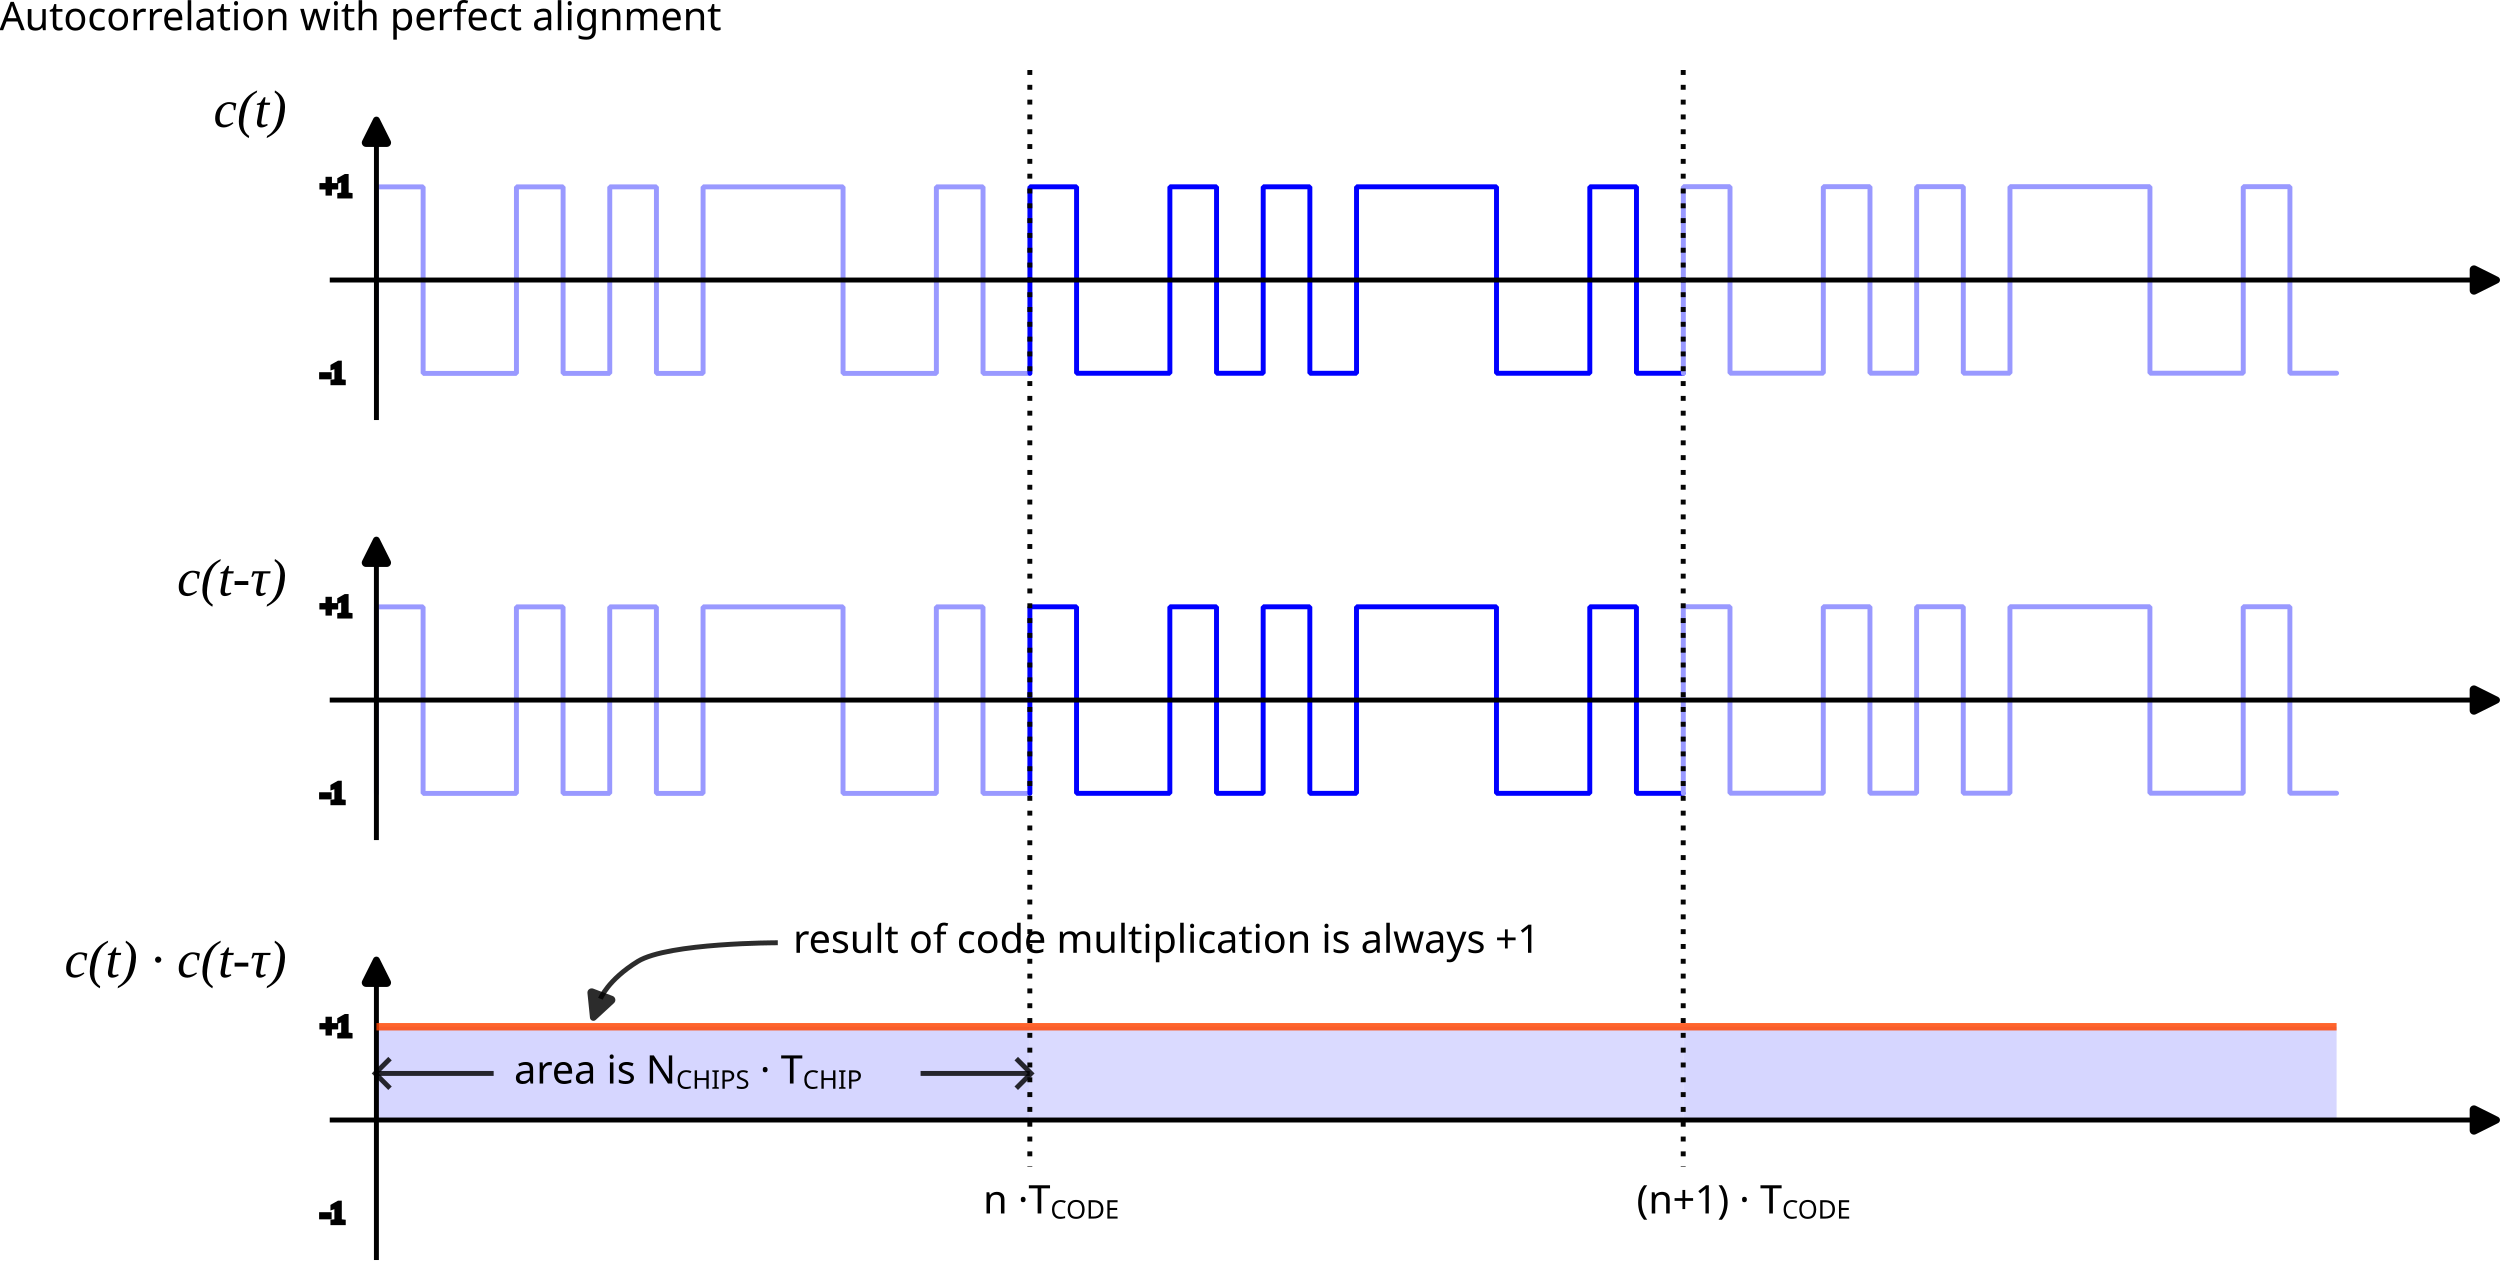
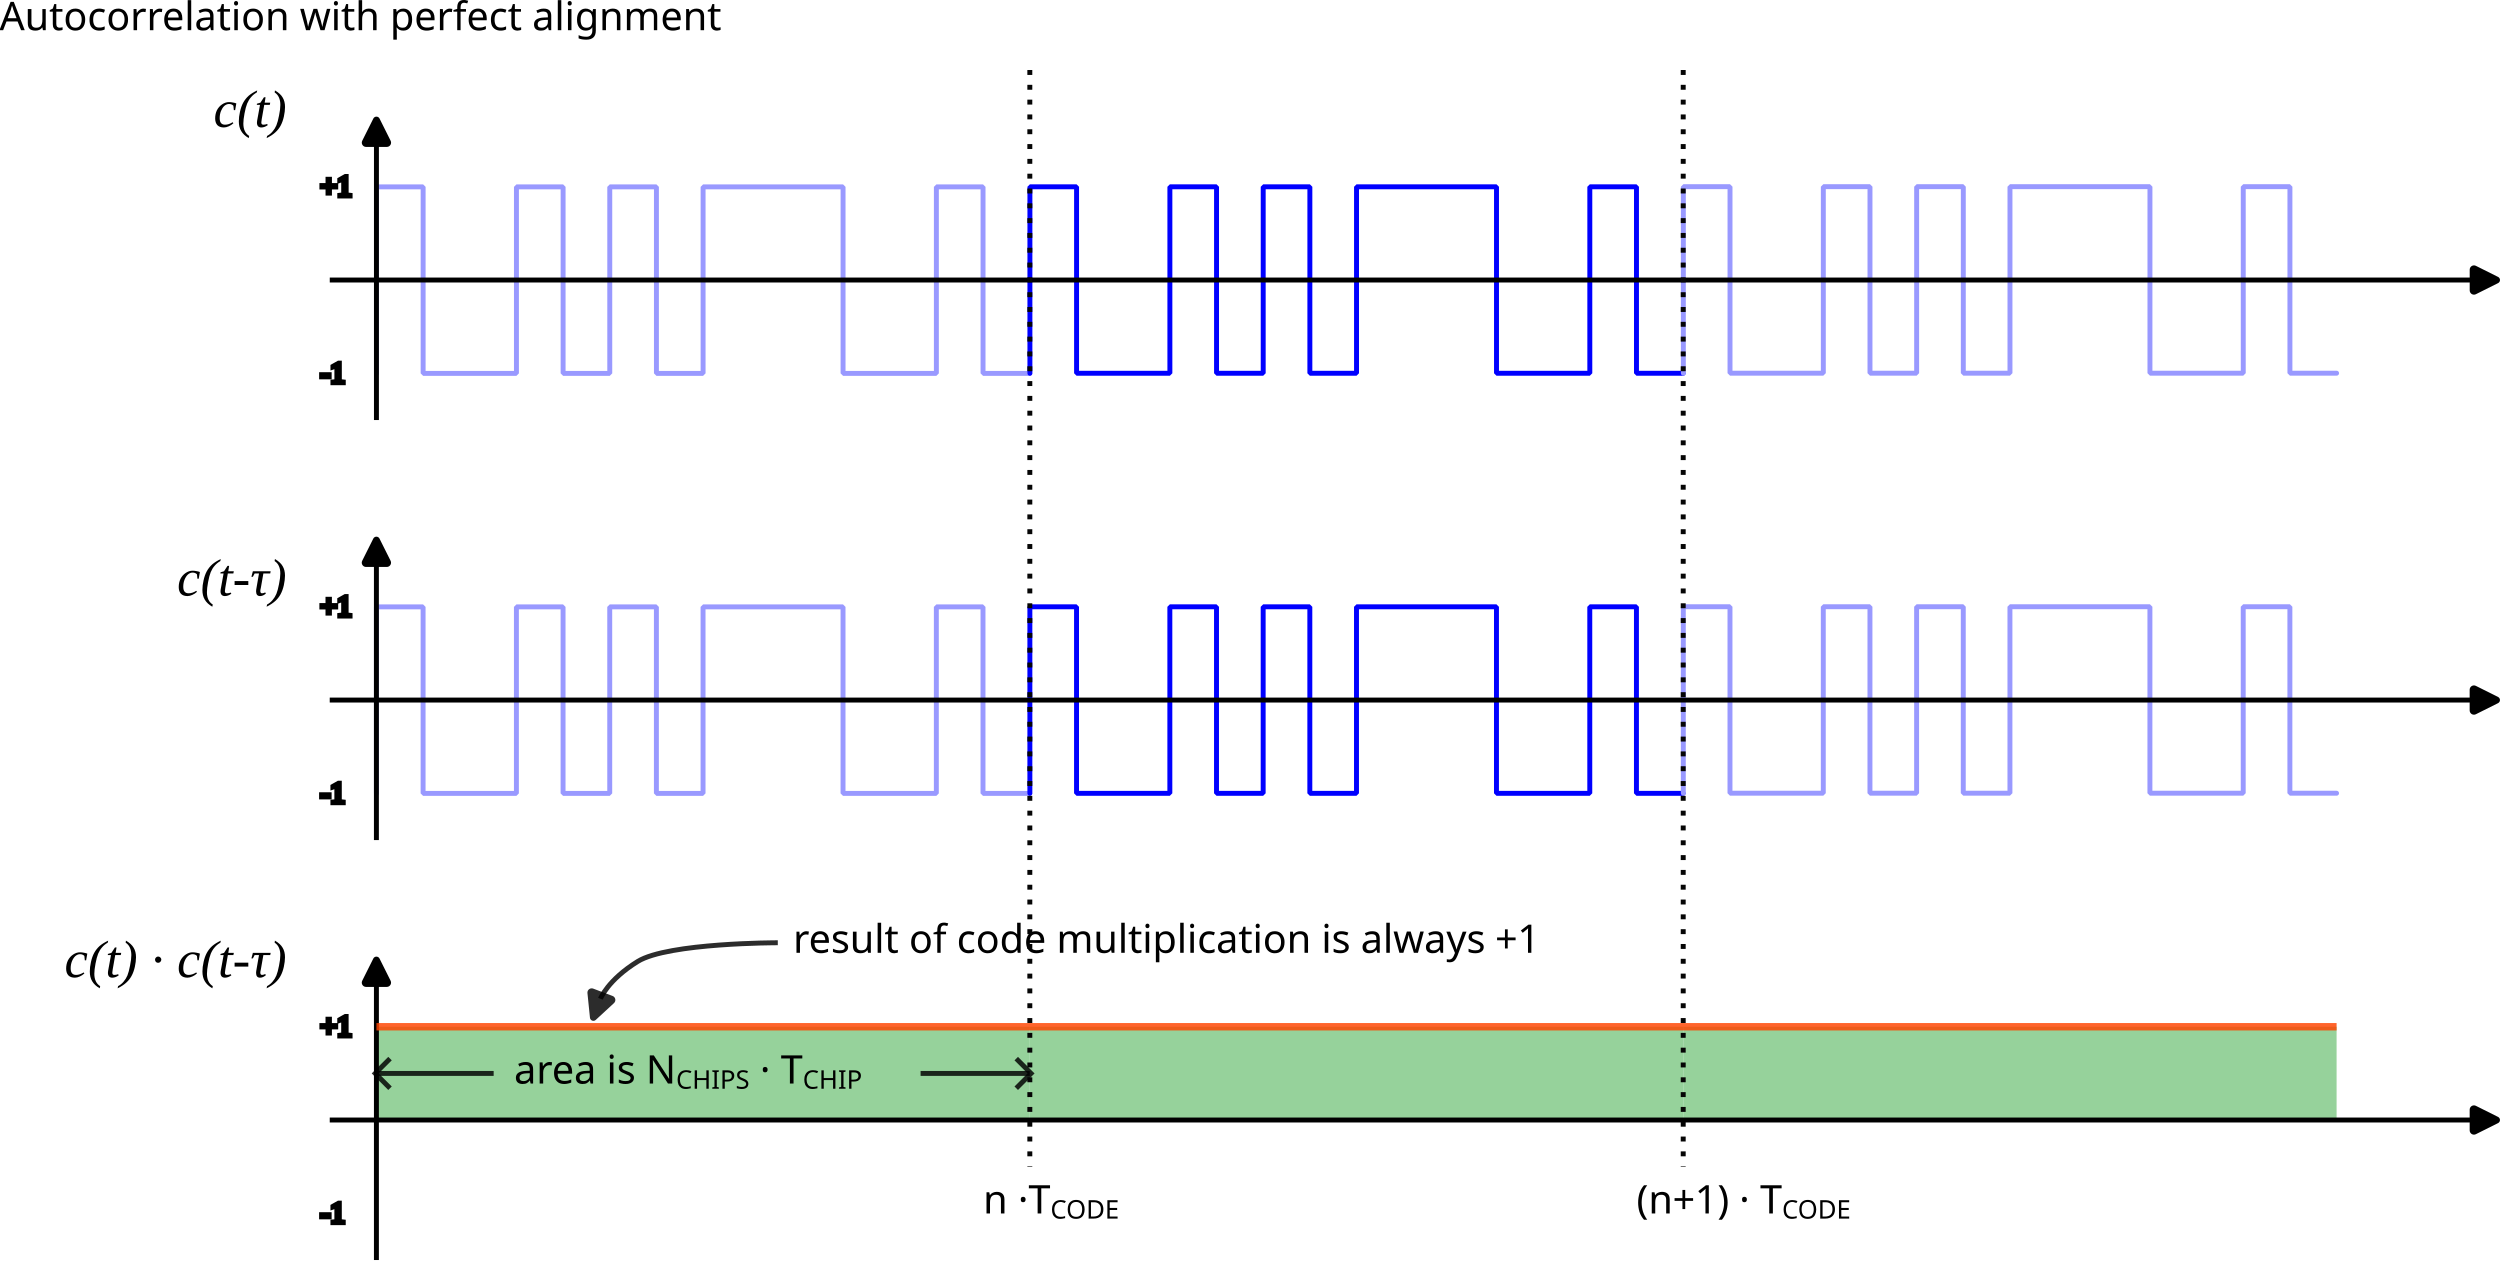
<svg xmlns="http://www.w3.org/2000/svg" width="267.834mm" height="134.991mm" viewBox="0 0 267.834 134.991" version="1.1" id="svg1" xml:space="preserve">
  <defs id="defs1">
    <marker style="overflow:visible" id="ArrowWide" refX="0" refY="0" orient="auto-start-reverse" markerWidth="1" markerHeight="1" viewBox="0 0 1 1" preserveAspectRatio="xMidYMid">
      <path style="fill:none;stroke:context-stroke;stroke-width:1;stroke-linecap:butt" d="M 3,-3 0,0 3,3" transform="rotate(180,0.125,0)" id="path5" />
    </marker>
    <marker style="overflow:visible" id="RoundedArrow-1" refX="0" refY="0" orient="auto-start-reverse" markerWidth="1" markerHeight="1" viewBox="0 0 1 1" preserveAspectRatio="xMidYMid">
      <path transform="scale(0.7)" d="m -0.211,-4.106 6.422,3.211 a 1,1 90 0 1 0,1.789 L -0.211,4.106 A 1.236,1.236 31.717 0 1 -2,3 v -6 a 1.236,1.236 148.283 0 1 1.789,-1.106 z" style="fill:context-stroke;fill-rule:evenodd;stroke:none" id="path8-8" />
    </marker>
    <marker style="overflow:visible" id="marker4-7" refX="0" refY="0" orient="auto-start-reverse" markerWidth="1" markerHeight="1" viewBox="0 0 1 1" preserveAspectRatio="xMidYMid">
      <path transform="scale(0.7)" d="m -0.211,-4.106 6.422,3.211 a 1,1 90 0 1 0,1.789 L -0.211,4.106 A 1.236,1.236 31.717 0 1 -2,3 v -6 a 1.236,1.236 148.283 0 1 1.789,-1.106 z" style="fill:context-stroke;fill-rule:evenodd;stroke:none" id="path4-87" />
    </marker>
    <marker style="overflow:visible" id="RoundedArrow-1-2" refX="0" refY="0" orient="auto-start-reverse" markerWidth="1" markerHeight="1" viewBox="0 0 1 1" preserveAspectRatio="xMidYMid">
      <path transform="scale(0.7)" d="m -0.211,-4.106 6.422,3.211 a 1,1 90 0 1 0,1.789 L -0.211,4.106 A 1.236,1.236 31.717 0 1 -2,3 v -6 a 1.236,1.236 148.283 0 1 1.789,-1.106 z" style="fill:context-stroke;fill-rule:evenodd;stroke:none" id="path8-8-7" />
    </marker>
    <marker style="overflow:visible" id="marker4-7-3" refX="0" refY="0" orient="auto-start-reverse" markerWidth="1" markerHeight="1" viewBox="0 0 1 1" preserveAspectRatio="xMidYMid">
      <path transform="scale(0.7)" d="m -0.211,-4.106 6.422,3.211 a 1,1 90 0 1 0,1.789 L -0.211,4.106 A 1.236,1.236 31.717 0 1 -2,3 v -6 a 1.236,1.236 148.283 0 1 1.789,-1.106 z" style="fill:context-stroke;fill-rule:evenodd;stroke:none" id="path4-87-9" />
    </marker>
    <marker style="overflow:visible" id="RoundedArrow-1-2-6" refX="0" refY="0" orient="auto-start-reverse" markerWidth="1" markerHeight="1" viewBox="0 0 1 1" preserveAspectRatio="xMidYMid">
      <path transform="scale(0.7)" d="m -0.211,-4.106 6.422,3.211 a 1,1 90 0 1 0,1.789 L -0.211,4.106 A 1.236,1.236 31.717 0 1 -2,3 v -6 a 1.236,1.236 148.283 0 1 1.789,-1.106 z" style="fill:context-stroke;fill-rule:evenodd;stroke:none" id="path8-8-7-8" />
    </marker>
    <marker style="overflow:visible" id="marker4-7-3-3" refX="0" refY="0" orient="auto-start-reverse" markerWidth="1" markerHeight="1" viewBox="0 0 1 1" preserveAspectRatio="xMidYMid">
      <path transform="scale(0.7)" d="m -0.211,-4.106 6.422,3.211 a 1,1 90 0 1 0,1.789 L -0.211,4.106 A 1.236,1.236 31.717 0 1 -2,3 v -6 a 1.236,1.236 148.283 0 1 1.789,-1.106 z" style="fill:context-stroke;fill-rule:evenodd;stroke:none" id="path4-87-9-8" />
    </marker>
  </defs>
  <g id="layer1" transform="translate(0.3286607,-25)">
    <g id="g6" transform="translate(-4.739287,-95.26458)">
      <path style="fill:none;stroke:#9999ff;stroke-width:0.529;stroke-linecap:round;stroke-linejoin:bevel;stroke-dasharray:none;stroke-opacity:1" d="m 44.743,160.265 v -19.982 h 4.999 v 19.982 h 9.997 v -19.982 h 4.999 v 19.982 h 4.999 v -19.982 h 4.999 v 19.982 h 4.999 v -19.982 h 14.996 v 19.982 h 9.997 v -19.982 h 4.999 v 19.982 h 4.999" id="path1-4" />
      <path style="fill:none;stroke:#0000ff;stroke-width:0.529;stroke-linecap:round;stroke-linejoin:bevel;stroke-dasharray:none;stroke-opacity:1" d="m 114.748,160.256 v -19.982 h 4.999 v 19.982 h 9.997 v -19.982 h 4.999 v 19.982 h 4.999 v -19.982 h 4.999 v 19.982 h 4.999 v -19.982 h 14.996 v 19.982 h 9.997 v -19.982 h 4.999 v 19.982 h 4.999" id="path1-9-9" />
      <path style="fill:none;stroke:#9999ff;stroke-width:0.529;stroke-linecap:round;stroke-linejoin:bevel;stroke-dasharray:none;stroke-opacity:1" d="m 184.754,160.246 v -19.982 h 4.999 v 19.982 h 9.997 v -19.982 h 4.999 v 19.982 h 4.999 v -19.982 h 4.999 v 19.982 h 4.999 v -19.982 h 14.996 v 19.982 h 9.997 v -19.982 h 4.999 v 19.982 h 4.999" id="path1-3-1" />
      <g id="g4-5" transform="translate(-0.2607124,55.26458)">
        <path style="fill:#000000;stroke:#000000;stroke-width:0.529;stroke-dasharray:none;stroke-opacity:1;marker-end:url(#RoundedArrow-1)" d="M 40,95 H 270" id="path2-5" />
        <path style="fill:#000000;stroke:#000000;stroke-width:0.529;stroke-dasharray:none;stroke-opacity:1;marker-end:url(#marker4-7)" d="M 45,110 V 80" id="path3-5" />
        <text xml:space="preserve" style="font-size:3.175px;writing-mode:lr-tb;direction:ltr;fill:#000000;stroke:#000000;stroke-width:0.529;stroke-dasharray:none;stroke-opacity:1" x="39" y="86" id="text4-8">
          <tspan id="tspan4-2" style="stroke-width:0.529" x="39" y="86">+1</tspan>
        </text>
        <text xml:space="preserve" style="font-size:3.175px;writing-mode:lr-tb;direction:ltr;fill:#000000;stroke:#000000;stroke-width:0.529;stroke-dasharray:none;stroke-opacity:1" x="39" y="106" id="text4-1-9">
          <tspan id="tspan4-5-8" style="stroke-width:0.529" x="39" y="106">-1</tspan>
        </text>
      </g>
    </g>
    <g id="g6-1" transform="translate(-4.743173,-50.26458)">
      <path style="fill:none;stroke:#9999ff;stroke-width:0.529;stroke-linecap:round;stroke-linejoin:bevel;stroke-dasharray:none;stroke-opacity:1" d="m 44.743,160.265 v -19.982 h 4.999 v 19.982 h 9.997 v -19.982 h 4.999 v 19.982 h 4.999 v -19.982 h 4.999 v 19.982 h 4.999 v -19.982 h 14.996 v 19.982 h 9.997 v -19.982 h 4.999 v 19.982 h 4.999" id="path1-4-0" />
      <path style="fill:none;stroke:#0000ff;stroke-width:0.529;stroke-linecap:round;stroke-linejoin:bevel;stroke-dasharray:none;stroke-opacity:1" d="m 114.748,160.256 v -19.982 h 4.999 v 19.982 h 9.997 v -19.982 h 4.999 v 19.982 h 4.999 v -19.982 h 4.999 v 19.982 h 4.999 v -19.982 h 14.996 v 19.982 h 9.997 v -19.982 h 4.999 v 19.982 h 4.999" id="path1-9-9-3" />
      <path style="fill:none;stroke:#9999ff;stroke-width:0.529;stroke-linecap:round;stroke-linejoin:bevel;stroke-dasharray:none;stroke-opacity:1" d="m 184.754,160.246 v -19.982 h 4.999 v 19.982 h 9.997 v -19.982 h 4.999 v 19.982 h 4.999 v -19.982 h 4.999 v 19.982 h 4.999 v -19.982 h 14.996 v 19.982 h 9.997 v -19.982 h 4.999 v 19.982 h 4.999" id="path1-3-1-0" />
      <g id="g4-5-0" transform="translate(-0.2607124,55.26458)">
        <path style="fill:#000000;stroke:#000000;stroke-width:0.529;stroke-dasharray:none;stroke-opacity:1;marker-end:url(#RoundedArrow-1-2)" d="M 40,95 H 270" id="path2-5-3" />
        <path style="fill:#000000;stroke:#000000;stroke-width:0.529;stroke-dasharray:none;stroke-opacity:1;marker-end:url(#marker4-7-3)" d="M 45,110 V 80" id="path3-5-8" />
        <text xml:space="preserve" style="font-size:3.175px;writing-mode:lr-tb;direction:ltr;fill:#000000;stroke:#000000;stroke-width:0.529;stroke-dasharray:none;stroke-opacity:1" x="39" y="86" id="text4-8-3">
          <tspan id="tspan4-2-6" style="stroke-width:0.529" x="39" y="86">+1</tspan>
        </text>
        <text xml:space="preserve" style="font-size:3.175px;writing-mode:lr-tb;direction:ltr;fill:#000000;stroke:#000000;stroke-width:0.529;stroke-dasharray:none;stroke-opacity:1" x="39" y="106" id="text4-1-9-0">
          <tspan id="tspan4-5-8-4" style="stroke-width:0.529" x="39" y="106">-1</tspan>
        </text>
      </g>
    </g>
-     <g id="g6-1-9" transform="translate(-4.741877,-5.273634)">
-       <rect style="fill:#d6d6ff;fill-opacity:1;stroke:none;stroke-width:0.529;stroke-dasharray:none;stroke-opacity:1" id="rect1" width="70" height="10" x="44.742" y="140.274" />
-       <rect style="fill:#d6d6ff;fill-opacity:0.9;stroke:none;stroke-width:0.529;stroke-dasharray:none;stroke-opacity:1" id="rect1-1" width="70" height="10" x="114.742" y="140.274" />
-       <rect style="fill:#d6d6ff;fill-opacity:1;stroke:none;stroke-width:0.529;stroke-dasharray:none;stroke-opacity:1" id="rect1-1-4" width="70" height="10" x="184.742" y="140.274" />
-       <g id="g4-5-0-9" transform="translate(-0.2607124,55.26458)">
-         <path style="fill:#000000;stroke:#000000;stroke-width:0.529;stroke-dasharray:none;stroke-opacity:1;marker-end:url(#RoundedArrow-1-2-6)" d="M 40,95 H 270" id="path2-5-3-7" />
-         <path style="fill:#000000;stroke:#000000;stroke-width:0.529;stroke-dasharray:none;stroke-opacity:1;marker-end:url(#marker4-7-3-3)" d="M 45,110 V 80" id="path3-5-8-5" />
-         <text xml:space="preserve" style="font-size:3.175px;writing-mode:lr-tb;direction:ltr;fill:#000000;stroke:#000000;stroke-width:0.529;stroke-dasharray:none;stroke-opacity:1" x="39" y="86" id="text4-8-3-5">
-           <tspan id="tspan4-2-6-2" style="stroke-width:0.529" x="39" y="86">+1</tspan>
-         </text>
-         <text xml:space="preserve" style="font-size:3.175px;writing-mode:lr-tb;direction:ltr;fill:#000000;stroke:#000000;stroke-width:0.529;stroke-dasharray:none;stroke-opacity:1" x="39" y="106" id="text4-1-9-0-4">
-           <tspan id="tspan4-5-8-4-9" style="stroke-width:0.529" x="39" y="106">-1</tspan>
-         </text>
-       </g>
-       <path style="fill:#0000ff;fill-opacity:0;stroke:#000000;stroke-width:0.529;stroke-dasharray:none;stroke-opacity:0.827;marker-start:url(#ArrowWide);marker-end:url(#ArrowWide)" d="M 44.742,145.274 H 114.742" id="path4" />
-       <rect style="fill:#d6d6ff;fill-opacity:1;stroke:none;stroke-width:0.529;stroke-dasharray:none;stroke-opacity:1" id="rect1-2" width="45.737" height="7.661" x="57.301" y="141.473" />
-       <text xml:space="preserve" style="font-style:italic;font-variant:normal;font-weight:normal;font-stretch:normal;font-size:4.233px;font-family:'Times New Roman';-inkscape-font-specification:'Times New Roman,  Italic';writing-mode:lr-tb;direction:ltr;fill:none;fill-opacity:1;stroke:#ff4400;stroke-width:0.794;stroke-dasharray:none;stroke-opacity:0.827" x="54.755" y="141.087" id="text1" transform="translate(4.741877,5.273634)">
-         <tspan id="tspan1" style="font-style:normal;font-variant:normal;font-weight:normal;font-stretch:normal;font-size:4.233px;font-family:'Noto Sans Adlam';-inkscape-font-specification:'Noto Sans Adlam';fill:#000000;fill-opacity:1;stroke:none;stroke-width:0.794" x="54.755" y="141.087">area is N<tspan style="font-size:65%;baseline-shift:sub" id="tspan3">CHIPS</tspan> · T<tspan style="font-size:65%;baseline-shift:sub" id="tspan4">CHIP</tspan>
-         </tspan>
+     <rect style="fill:#96d29b;fill-opacity:1;stroke:none;stroke-width:0.529;stroke-dasharray:none;stroke-opacity:1" id="rect1" width="70" height="10" x="40" y="135" />
+     <rect style="fill:#96d29b;fill-opacity:1;stroke:none;stroke-width:0.529;stroke-dasharray:none;stroke-opacity:1" id="rect1-1" width="70" height="10" x="110" y="135" />
+     <rect style="fill:#96d29b;fill-opacity:1;stroke:none;stroke-width:0.529;stroke-dasharray:none;stroke-opacity:1" id="rect1-1-4" width="70" height="10" x="180" y="135" />
+     <g id="g4-5-0-9" transform="translate(-5.00259,49.99094)">
+       <path style="fill:#000000;stroke:#000000;stroke-width:0.529;stroke-dasharray:none;stroke-opacity:1;marker-end:url(#RoundedArrow-1-2-6)" d="M 40,95 H 270" id="path2-5-3-7" />
+       <path style="fill:#000000;stroke:#000000;stroke-width:0.529;stroke-dasharray:none;stroke-opacity:1;marker-end:url(#marker4-7-3-3)" d="M 45,110 V 80" id="path3-5-8-5" />
+       <text xml:space="preserve" style="font-size:3.175px;writing-mode:lr-tb;direction:ltr;fill:#000000;stroke:#000000;stroke-width:0.529;stroke-dasharray:none;stroke-opacity:1" x="39" y="86" id="text4-8-3-5">
+         <tspan id="tspan4-2-6-2" style="stroke-width:0.529" x="39" y="86">+1</tspan>
      </text>
-       <text xml:space="preserve" style="font-style:italic;font-variant:normal;font-weight:normal;font-stretch:normal;font-size:4.233px;font-family:'Times New Roman';-inkscape-font-specification:'Times New Roman,  Italic';writing-mode:lr-tb;direction:ltr;fill:none;fill-opacity:1;stroke:#ff4400;stroke-width:0.794;stroke-dasharray:none;stroke-opacity:0.827" x="89.381" y="132.349" id="text1-1">
-         <tspan style="font-style:normal;font-variant:normal;font-weight:normal;font-stretch:normal;font-size:4.233px;font-family:'Noto Sans Adlam';-inkscape-font-specification:'Noto Sans Adlam';fill:#000000;fill-opacity:1;stroke:none;stroke-width:0.794" x="89.381" y="132.349" id="tspan5">result of code multiplication is always +1</tspan>
+       <text xml:space="preserve" style="font-size:3.175px;writing-mode:lr-tb;direction:ltr;fill:#000000;stroke:#000000;stroke-width:0.529;stroke-dasharray:none;stroke-opacity:1" x="39" y="106" id="text4-1-9-0-4">
+         <tspan id="tspan4-5-8-4-9" style="stroke-width:0.529" x="39" y="106">-1</tspan>
      </text>
-       <text xml:space="preserve" style="font-style:italic;font-variant:normal;font-weight:normal;font-stretch:normal;font-size:4.233px;font-family:'Times New Roman';-inkscape-font-specification:'Times New Roman,  Italic';writing-mode:lr-tb;direction:ltr;fill:none;fill-opacity:1;stroke:#ff4400;stroke-width:0.794;stroke-dasharray:none;stroke-opacity:0.827" x="4.359" y="33.511" id="text1-1-7">
-         <tspan style="font-style:normal;font-variant:normal;font-weight:normal;font-stretch:normal;font-size:4.233px;font-family:'Noto Sans Adlam';-inkscape-font-specification:'Noto Sans Adlam';fill:#000000;fill-opacity:1;stroke:none;stroke-width:0.794" x="4.359" y="33.511" id="tspan5-6">Autocorrelation with perfect alignment</tspan>
-       </text>
-       <path style="fill:none;fill-opacity:1;stroke:#000000;stroke-width:0.529;stroke-dasharray:none;stroke-opacity:0.827;marker-end:url(#RoundedArrow-1)" d="m 87.742,131.274 c 0,0 -11.756,-0.005 -15,2 -3.244,2.005 -4,4 -4,4" id="path6" />
    </g>
+     <path style="fill:#0000ff;fill-opacity:0;stroke:#000000;stroke-width:0.529;stroke-dasharray:none;stroke-opacity:0.827;marker-start:url(#ArrowWide);marker-end:url(#ArrowWide)" d="M 40,140 H 110" id="path4" />
+     <rect style="fill:#96d29b;fill-opacity:1;stroke:none;stroke-width:0.529;stroke-dasharray:none;stroke-opacity:1" id="rect1-2" width="45.737" height="7.661" x="52.559" y="136.199" />
+     <text xml:space="preserve" style="font-style:italic;font-variant:normal;font-weight:normal;font-stretch:normal;font-size:4.233px;font-family:'Times New Roman';-inkscape-font-specification:'Times New Roman,  Italic';writing-mode:lr-tb;direction:ltr;fill:none;fill-opacity:1;stroke:#ff4400;stroke-width:0.794;stroke-dasharray:none;stroke-opacity:0.827" x="54.755" y="141.087" id="text1">
+       <tspan id="tspan1" style="font-style:normal;font-variant:normal;font-weight:normal;font-stretch:normal;font-size:4.233px;font-family:'Noto Sans Adlam';-inkscape-font-specification:'Noto Sans Adlam';fill:#000000;fill-opacity:1;stroke:none;stroke-width:0.794" x="54.755" y="141.087">area is N<tspan style="font-size:65%;baseline-shift:sub" id="tspan3">CHIPS</tspan> · T<tspan style="font-size:65%;baseline-shift:sub" id="tspan4">CHIP</tspan>
+       </tspan>
+     </text>
+     <text xml:space="preserve" style="font-style:italic;font-variant:normal;font-weight:normal;font-stretch:normal;font-size:4.233px;font-family:'Times New Roman';-inkscape-font-specification:'Times New Roman,  Italic';writing-mode:lr-tb;direction:ltr;fill:none;fill-opacity:1;stroke:#ff4400;stroke-width:0.794;stroke-dasharray:none;stroke-opacity:0.827" x="84.639" y="127.075" id="text1-1">
+       <tspan style="font-style:normal;font-variant:normal;font-weight:normal;font-stretch:normal;font-size:4.233px;font-family:'Noto Sans Adlam';-inkscape-font-specification:'Noto Sans Adlam';fill:#000000;fill-opacity:1;stroke:none;stroke-width:0.794" x="84.639" y="127.075" id="tspan5">result of code multiplication is always +1</tspan>
+     </text>
+     <text xml:space="preserve" style="font-style:italic;font-variant:normal;font-weight:normal;font-stretch:normal;font-size:4.233px;font-family:'Times New Roman';-inkscape-font-specification:'Times New Roman,  Italic';writing-mode:lr-tb;direction:ltr;fill:none;fill-opacity:1;stroke:#ff4400;stroke-width:0.794;stroke-dasharray:none;stroke-opacity:0.827" x="-0.382" y="28.237" id="text1-1-7">
+       <tspan style="font-style:normal;font-variant:normal;font-weight:normal;font-stretch:normal;font-size:4.233px;font-family:'Noto Sans Adlam';-inkscape-font-specification:'Noto Sans Adlam';fill:#000000;fill-opacity:1;stroke:none;stroke-width:0.794" x="-0.382" y="28.237" id="tspan5-6">Autocorrelation with perfect alignment</tspan>
+     </text>
+     <path style="fill:none;fill-opacity:1;stroke:#000000;stroke-width:0.529;stroke-dasharray:none;stroke-opacity:0.827;marker-end:url(#RoundedArrow-1)" d="m 83,126 c 0,0 -11.756,-0.005 -15,2 -3.244,2.005 -4,4 -4,4" id="path6" />
    <path style="fill:none;stroke:#050505;stroke-width:0.529;stroke-dasharray:0.529, 1.058;stroke-dashoffset:0;stroke-opacity:1" d="M 110,32.5 V 150" id="path9" />
    <path style="fill:none;stroke:#050505;stroke-width:0.529;stroke-dasharray:0.529, 1.058;stroke-dashoffset:0;stroke-opacity:1" d="M 180,32.5 V 150" id="path6-6-0" />
    <text xml:space="preserve" style="font-size:5.644px;writing-mode:lr-tb;direction:ltr;fill:#000000;stroke:#000000;stroke-width:1;stroke-dasharray:none;stroke-opacity:1" x="18.65" y="88.793" id="text8-9-5-8">
      <tspan id="tspan8-1-4-6" style="font-style:italic;font-variant:normal;font-weight:normal;font-stretch:normal;font-size:5.644px;font-family:'Times New Roman';-inkscape-font-specification:'Times New Roman,  Italic';stroke:none;stroke-width:1;stroke-dasharray:none" x="18.65" y="88.793">c(t-τ)</tspan>
    </text>
    <text xml:space="preserve" style="font-size:5.644px;writing-mode:lr-tb;direction:ltr;fill:#000000;stroke:#000000;stroke-width:1;stroke-dasharray:none;stroke-opacity:1" x="6.584" y="129.676" id="text8-9-5-8-1">
      <tspan id="tspan8-1-4-6-4" style="font-style:italic;font-variant:normal;font-weight:normal;font-stretch:normal;font-size:5.644px;font-family:'Times New Roman';-inkscape-font-specification:'Times New Roman,  Italic';stroke:none;stroke-width:1;stroke-dasharray:none" x="6.584" y="129.676">c(t) · c(t-τ)</tspan>
    </text>
    <text xml:space="preserve" style="font-size:5.644px;writing-mode:lr-tb;direction:ltr;fill:#000000;stroke:#000000;stroke-width:1;stroke-dasharray:none;stroke-opacity:1" x="22.55" y="38.595" id="text8-9-5-8-3">
      <tspan id="tspan8-1-4-6-9" style="font-style:italic;font-variant:normal;font-weight:normal;font-stretch:normal;font-size:5.644px;font-family:'Times New Roman';-inkscape-font-specification:'Times New Roman,  Italic';stroke:none;stroke-width:1;stroke-dasharray:none" x="22.55" y="38.595">c(t)</tspan>
    </text>
    <path style="fill:none;fill-opacity:1;stroke:#ff4400;stroke-width:0.794;stroke-dasharray:none;stroke-opacity:0.827" d="M 40,135 H 250" id="path1" />
    <text xml:space="preserve" style="font-style:italic;font-variant:normal;font-weight:normal;font-stretch:normal;font-size:4.233px;font-family:'Times New Roman';-inkscape-font-specification:'Times New Roman,  Italic';writing-mode:lr-tb;direction:ltr;fill:none;fill-opacity:1;stroke:#ff4400;stroke-width:0.794;stroke-dasharray:none;stroke-opacity:0.827" x="105" y="155" id="text1-2">
      <tspan id="tspan1-6" style="font-style:normal;font-variant:normal;font-weight:normal;font-stretch:normal;font-size:4.233px;font-family:'Noto Sans Adlam';-inkscape-font-specification:'Noto Sans Adlam';fill:#000000;fill-opacity:1;stroke:none;stroke-width:0.794" x="105" y="155">n ·T<tspan style="font-size:65%;baseline-shift:sub" id="tspan2">CODE</tspan>
      </tspan>
    </text>
    <text xml:space="preserve" style="font-style:italic;font-variant:normal;font-weight:normal;font-stretch:normal;font-size:4.233px;font-family:'Times New Roman';-inkscape-font-specification:'Times New Roman,  Italic';writing-mode:lr-tb;direction:ltr;fill:none;fill-opacity:1;stroke:#ff4400;stroke-width:0.794;stroke-dasharray:none;stroke-opacity:0.827" x="175" y="155" id="text1-2-7">
      <tspan id="tspan1-6-3" style="font-style:normal;font-variant:normal;font-weight:normal;font-stretch:normal;font-size:4.233px;font-family:'Noto Sans Adlam';-inkscape-font-specification:'Noto Sans Adlam';fill:#000000;fill-opacity:1;stroke:none;stroke-width:0.794" x="175" y="155">(n+1) · T<tspan style="font-size:65%;baseline-shift:sub" id="tspan2-8">CODE</tspan>
      </tspan>
    </text>
  </g>
</svg>
